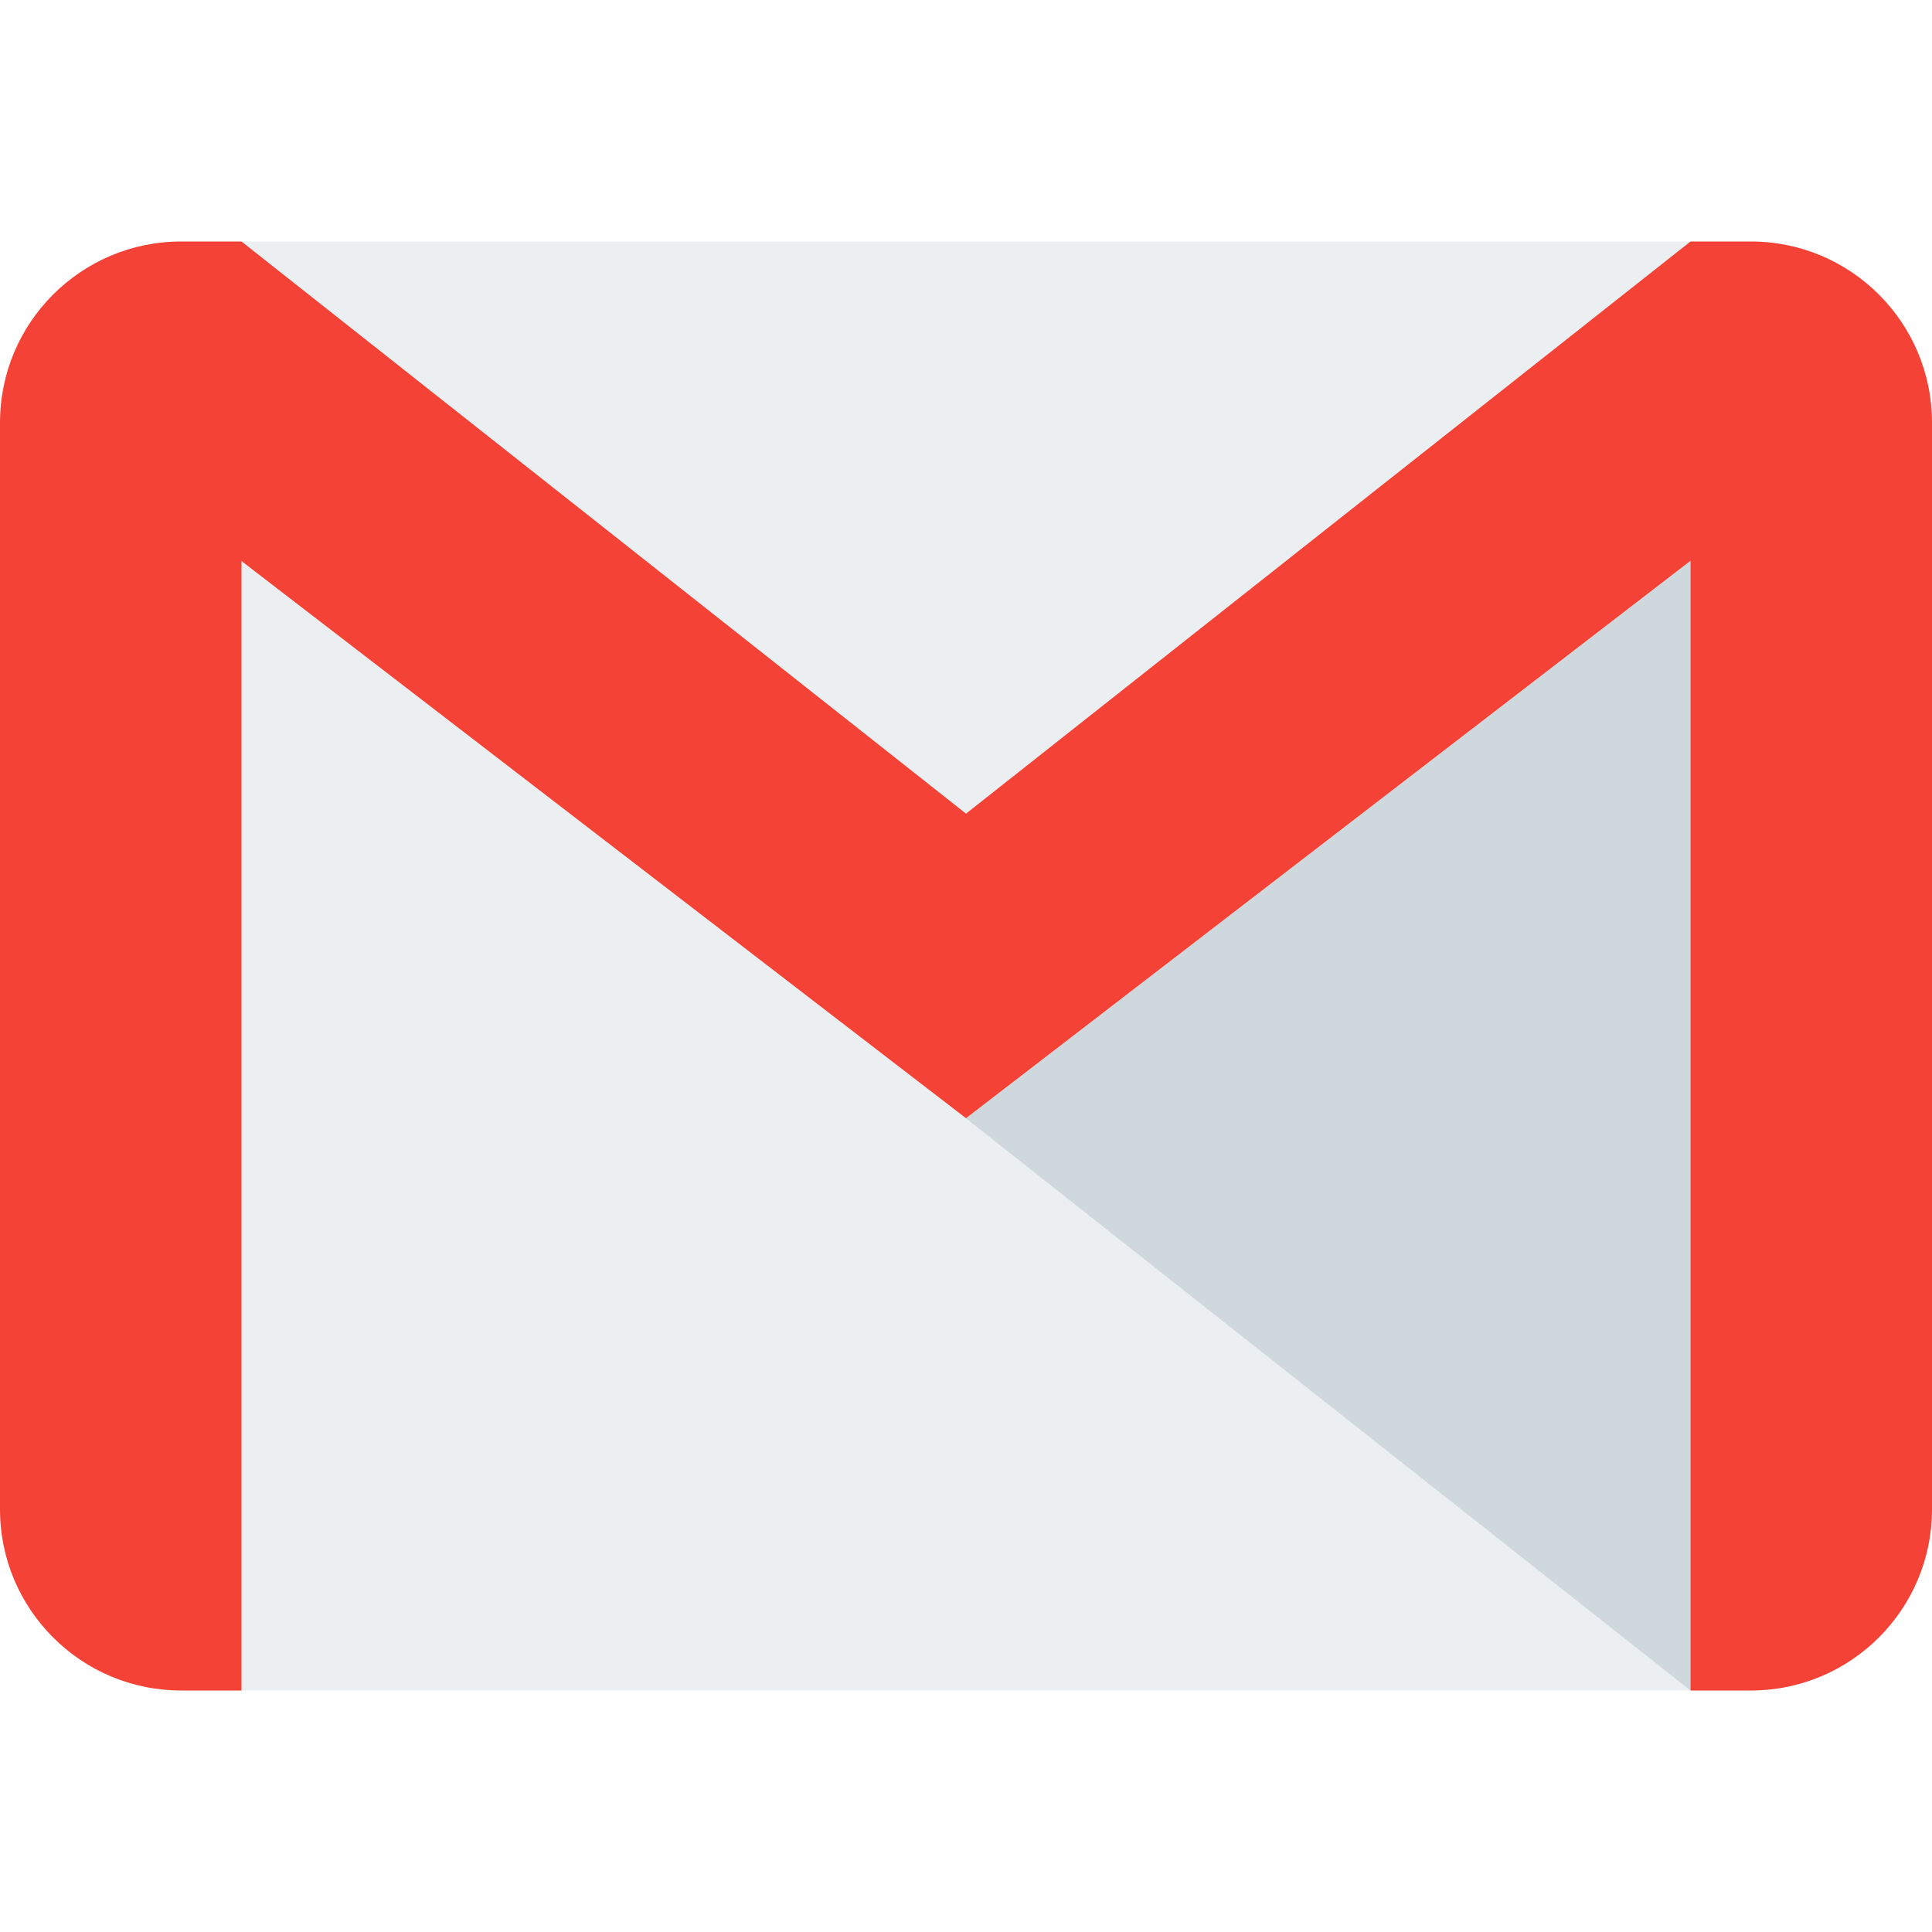
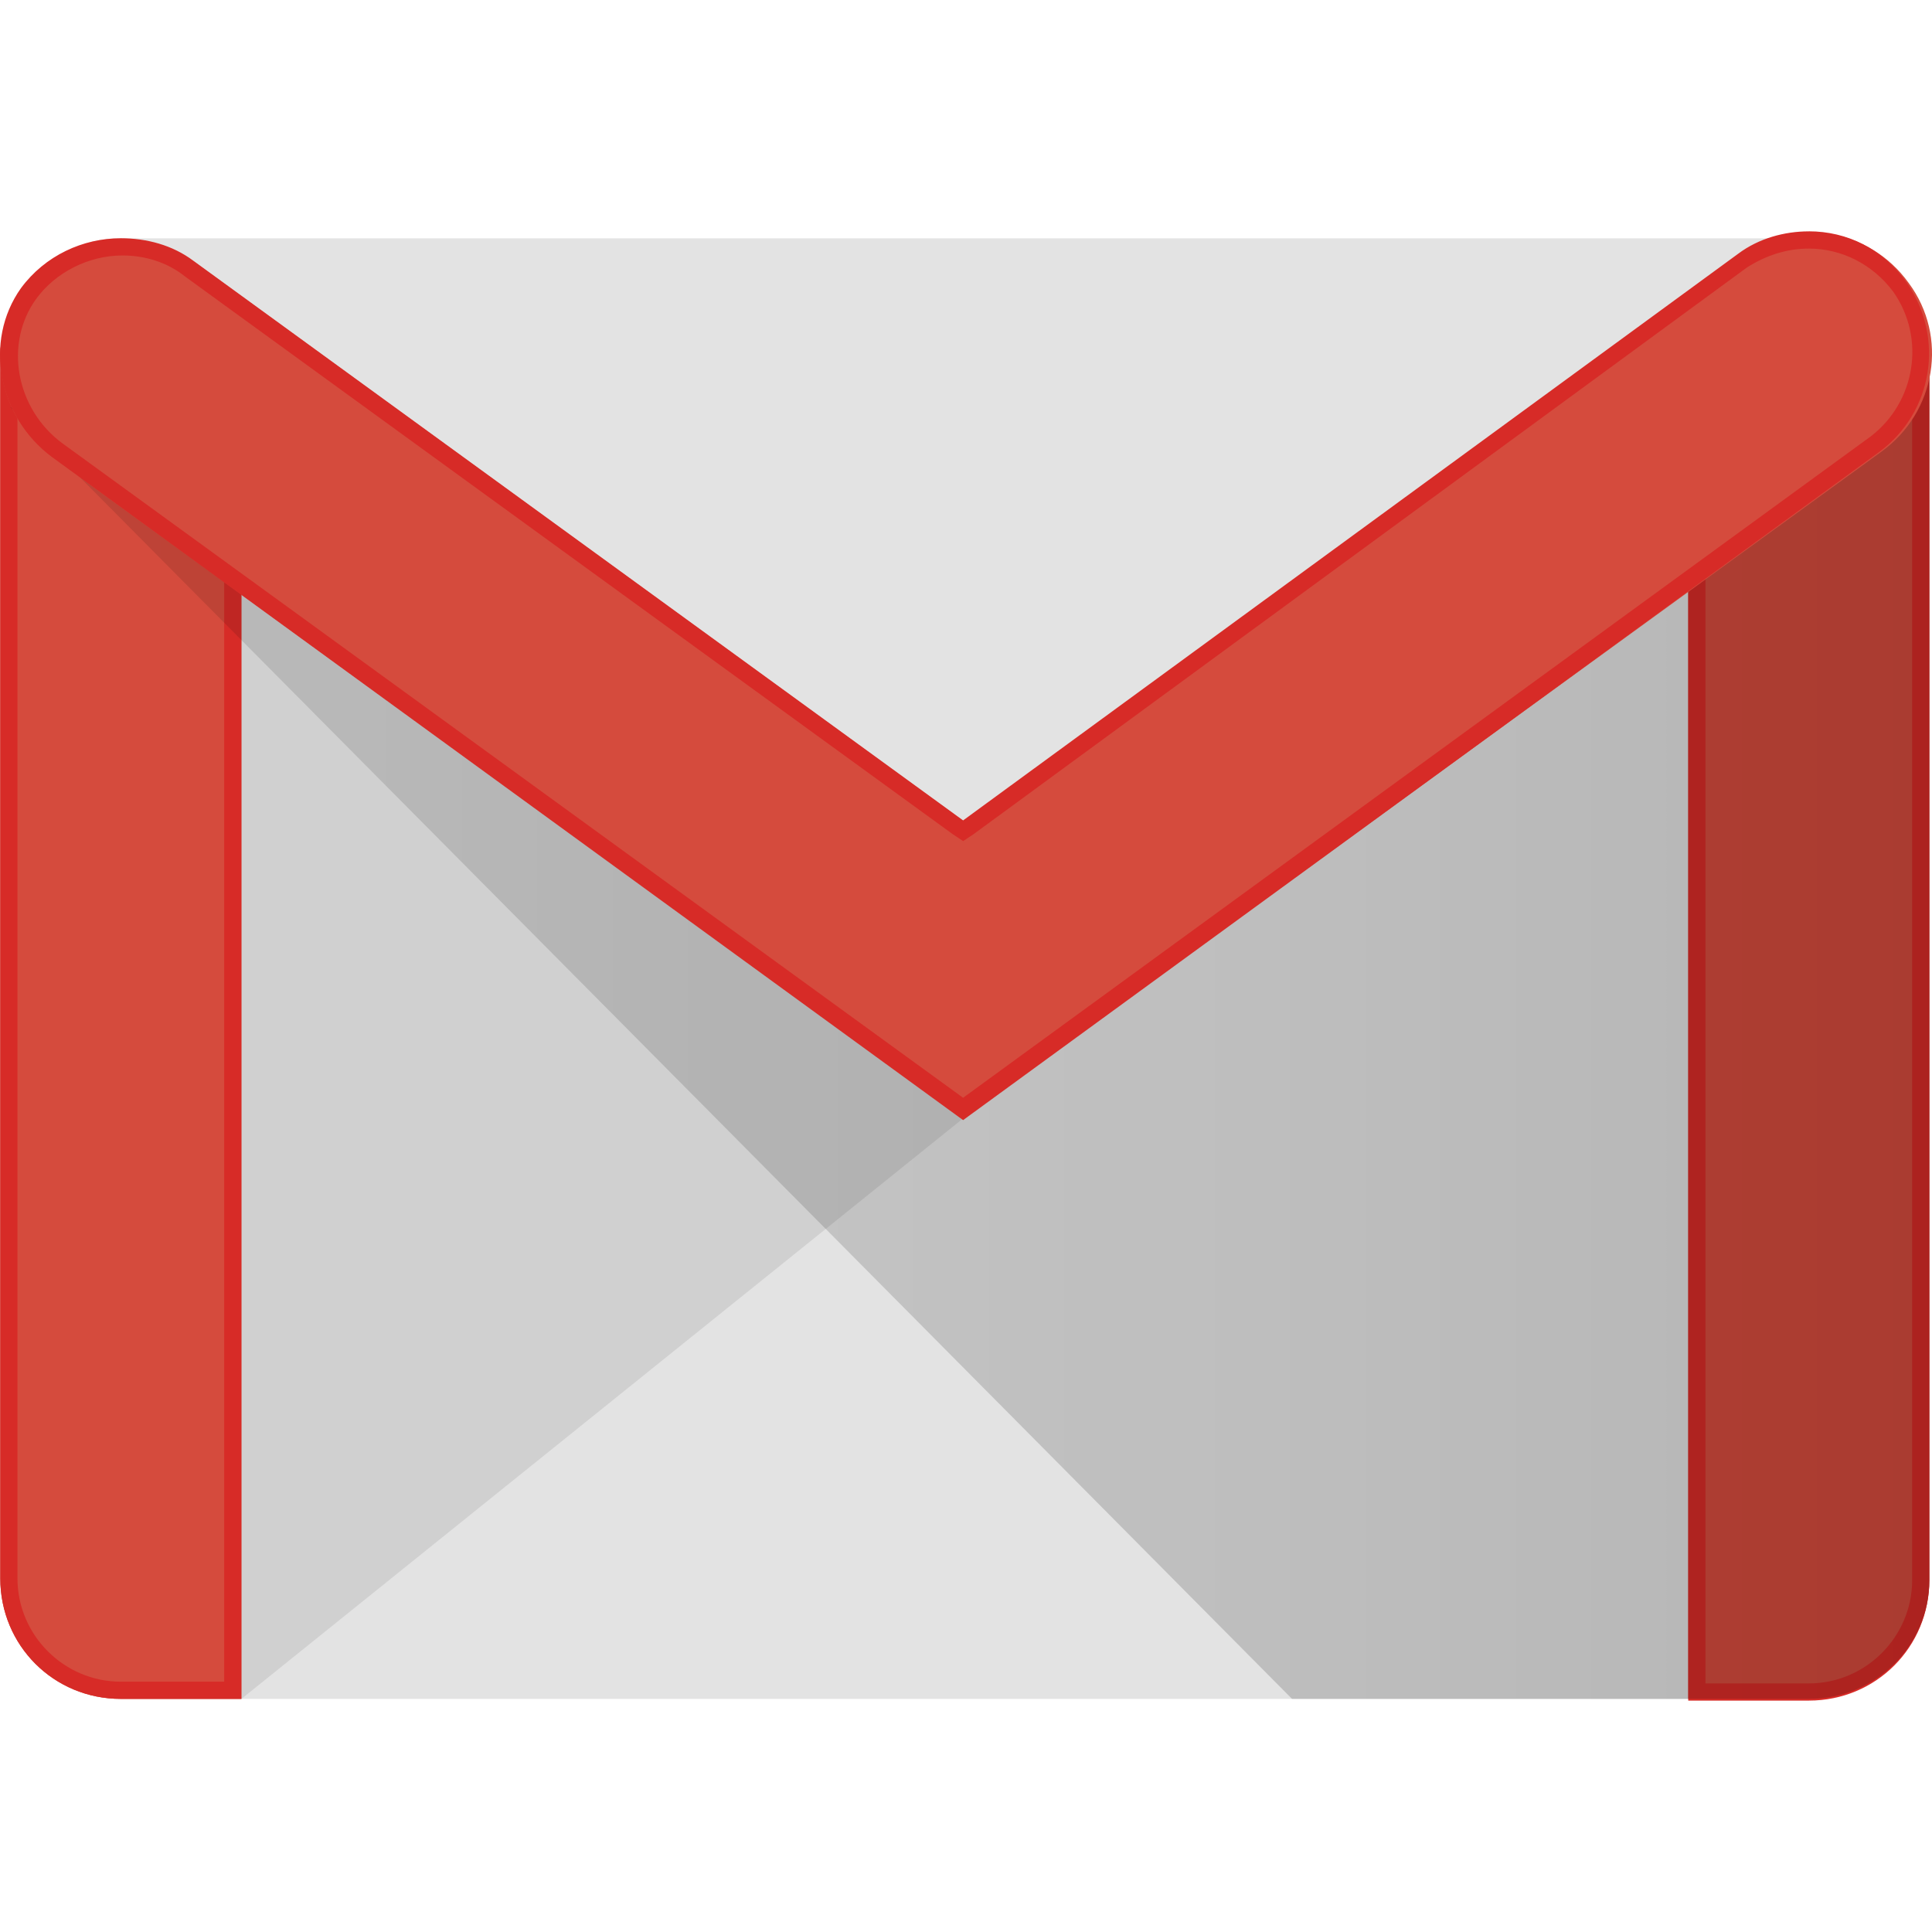
- <svg xmlns="http://www.w3.org/2000/svg" width="64pt" height="64pt" viewBox="0 0 64 64" version="1.1">
-   <g id="surface1">
-     <path style=" stroke:none;fill-rule:nonzero;fill:rgb(92.549%,93.725%,94.51%);fill-opacity:1;" d="M 8 8 L 56 8 L 56 56 L 8 56 Z M 8 8 " />
-     <path style=" stroke:none;fill-rule:nonzero;fill:rgb(81.176%,84.706%,86.275%);fill-opacity:1;" d="M 32 37.047 L 56 56 L 56 18.586 Z M 32 37.047 " />
-     <path style=" stroke:none;fill-rule:nonzero;fill:rgb(95.686%,26.275%,21.176%);fill-opacity:1;" d="M 58 8 L 56 8 L 32 26.953 L 8 8 L 6 8 C 2.688 8 0 10.688 0 14 L 0 50 C 0 53.312 2.688 56 6 56 L 8 56 L 8 18.586 L 32 37.043 L 56 18.578 L 56 56 L 58 56 C 61.312 56 64 53.312 64 50 L 64 14 C 64 10.688 61.312 8 58 8 Z M 58 8 " />
+ <svg xmlns="http://www.w3.org/2000/svg" width="64" height="64" version="1.1" viewBox="0 0 48 48">
+   <defs>
+     <linearGradient id="linearGradient-1" x1="1.321" x2="211.76" y1="127.76" y2="127.76" gradientTransform="matrix(.22662 0 0 .15651 -.040536 5.7486)" gradientUnits="userSpaceOnUse">
+       <stop stop-opacity=".1" offset="0" />
+       <stop stop-opacity=".2" offset="1" />
+     </linearGradient>
+   </defs>
+   <g stroke-width=".188">
+     <path d="m44.939 42.209h-41.938c-1.626 0-2.995-1.327-2.995-2.995v-30.298c0-1.626 1.327-2.995 2.995-2.995h41.938c1.626 0 2.995 1.327 2.995 2.995v30.298c0 1.669-1.327 2.995-2.995 2.995z" fill="#e3e3e3" />
+     <path d="m5.997 42.209 17.93-14.421 0.128-0.77-18.487-13.309-0.043 27.859z" fill="#231f20" opacity=".1" />
+     <path d="m3.002 42.209c-1.669 0-2.995-1.327-2.995-2.995v-30.341c0-1.669 1.327-1.968 2.995-1.968 1.669 0 2.995 0.342 2.995 1.968v33.336z" fill="#d54b3d" />
+     <path d="m3.002 7.332c2.14 0 2.568 0.642 2.568 1.541v32.908h-2.568c-1.412 0-2.568-1.155-2.568-2.568v-30.341c0-0.941 0.428-1.541 2.568-1.541zm0-0.428c-1.669 0-2.995 0.342-2.995 1.968v30.341c0 1.669 1.327 2.995 2.995 2.995h2.995v-33.336c0-1.669-1.327-1.968-2.995-1.968z" fill="#d72b27" />
+     <path d="m44.939 42.209h-2.995v-33.422c0-1.669 1.327-1.883 2.995-1.883 1.669 0 2.995 0.214 2.995 1.883v30.469c0 1.626-1.327 2.953-2.995 2.953z" fill="#d54b3d" />
+     <path d="m44.939 7.332c1.926 0 2.568 0.385 2.568 1.455v30.469c0 1.412-1.155 2.568-2.568 2.568h-2.568v-33.037c0-1.113 0.642-1.455 2.568-1.455zm0-0.428c-1.669 0-2.995 0.214-2.995 1.883v33.464h2.995c1.669 0 2.995-1.327 2.995-2.995v-30.469c0-1.669-1.327-1.883-2.995-1.883z" fill="#d72b27" />
+     <path d="m32.101 42.209-31.844-32.092 1.675 0.681 22.167 15.962 23.836-17.478v29.974c0 1.626-1.327 2.953-2.995 2.953z" fill="url(#linearGradient-1)" />
+     <path d="m23.928 27.787-22.638-16.433c-1.327-0.984-1.712-2.867-0.727-4.194 0.984-1.327 2.91-1.626 4.279-0.642l19.129 13.908 19.257-14.079c1.327-0.984 3.209-0.685 4.194 0.685 0.984 1.327 0.685 3.209-0.685 4.194z" fill="#d54b3d" />
+     <path d="m44.939 6.176c0.813 0 1.583 0.385 2.097 1.07 0.813 1.155 0.556 2.739-0.556 3.595l-22.552 16.433-22.381-16.262c-1.155-0.856-1.455-2.482-0.642-3.595 0.471-0.642 1.284-1.07 2.14-1.07 0.556 0 1.113 0.171 1.541 0.514l19.086 13.865 0.257 0.171 0.257-0.171 19.214-14.079c0.471-0.3 0.984-0.471 1.541-0.471zm0-0.428c-0.599 0-1.241 0.171-1.754 0.556l-19.257 14.079-19.129-13.908c-0.514-0.385-1.155-0.556-1.797-0.556-0.941 0-1.883 0.428-2.482 1.241-0.941 1.327-0.556 3.209 0.77 4.194l22.638 16.475 22.766-16.604c1.327-0.984 1.626-2.824 0.685-4.194-0.599-0.856-1.498-1.284-2.439-1.284z" fill="#d72b27" />
  </g>
</svg>
